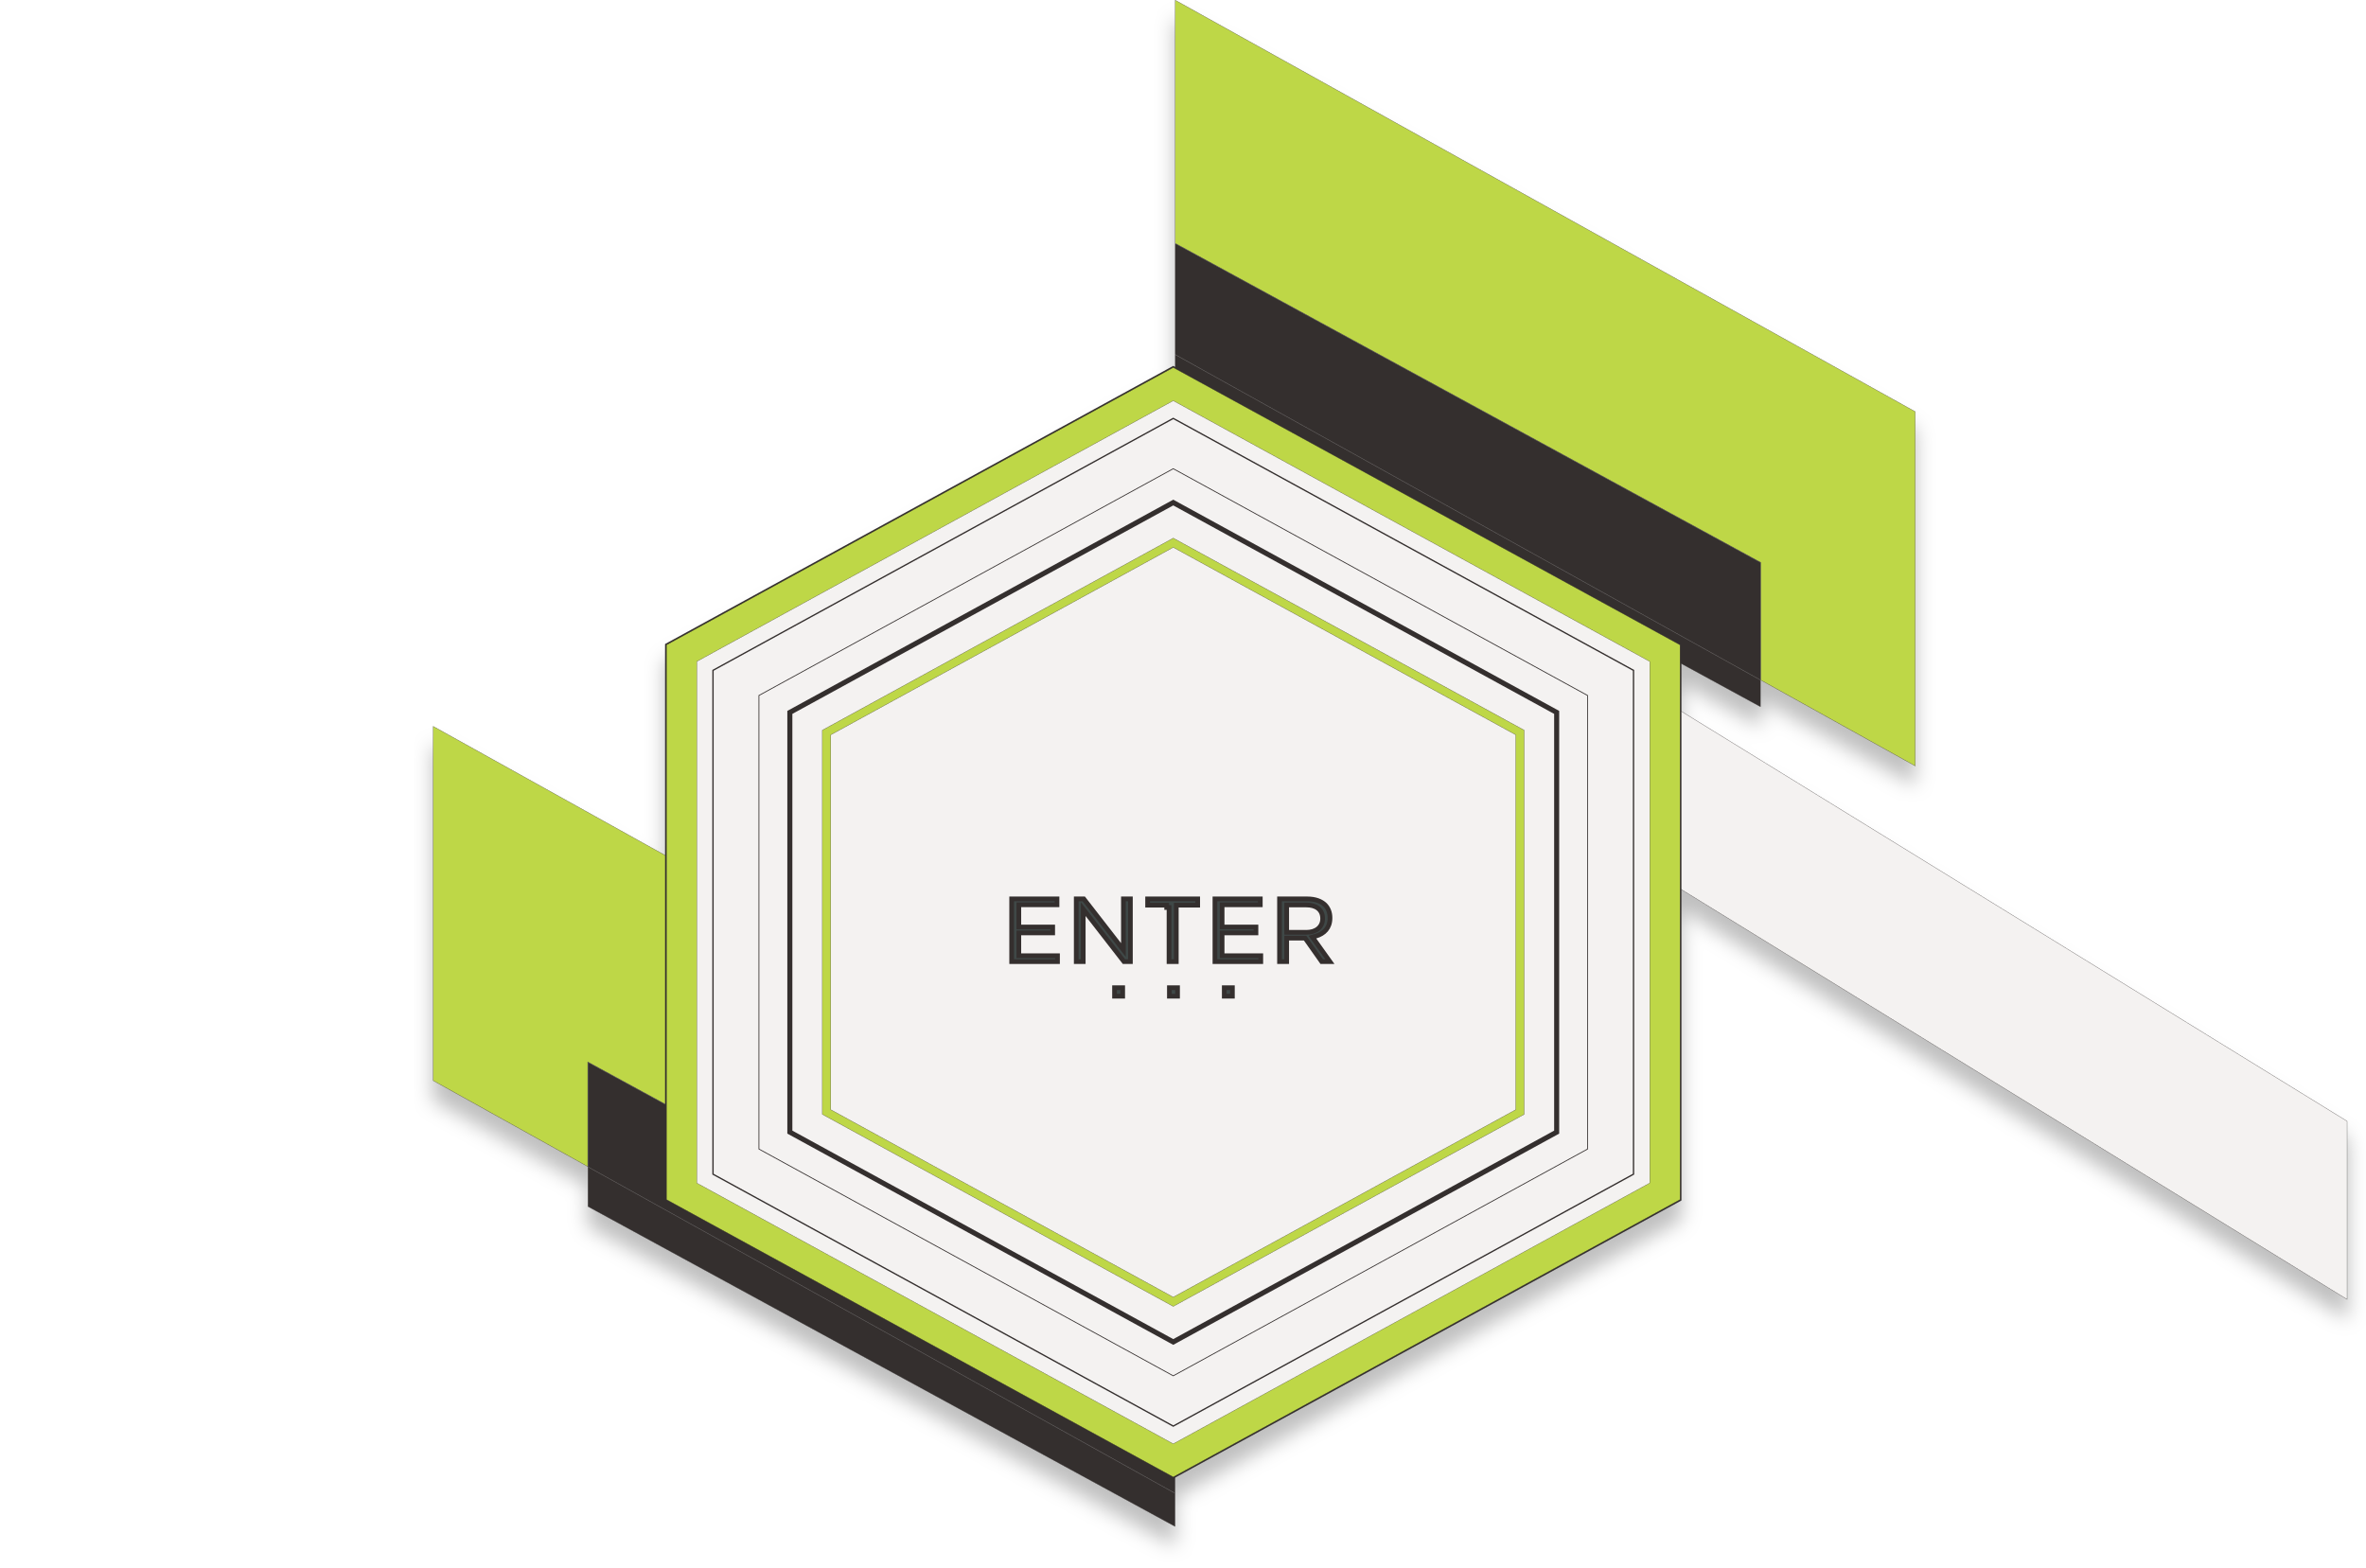
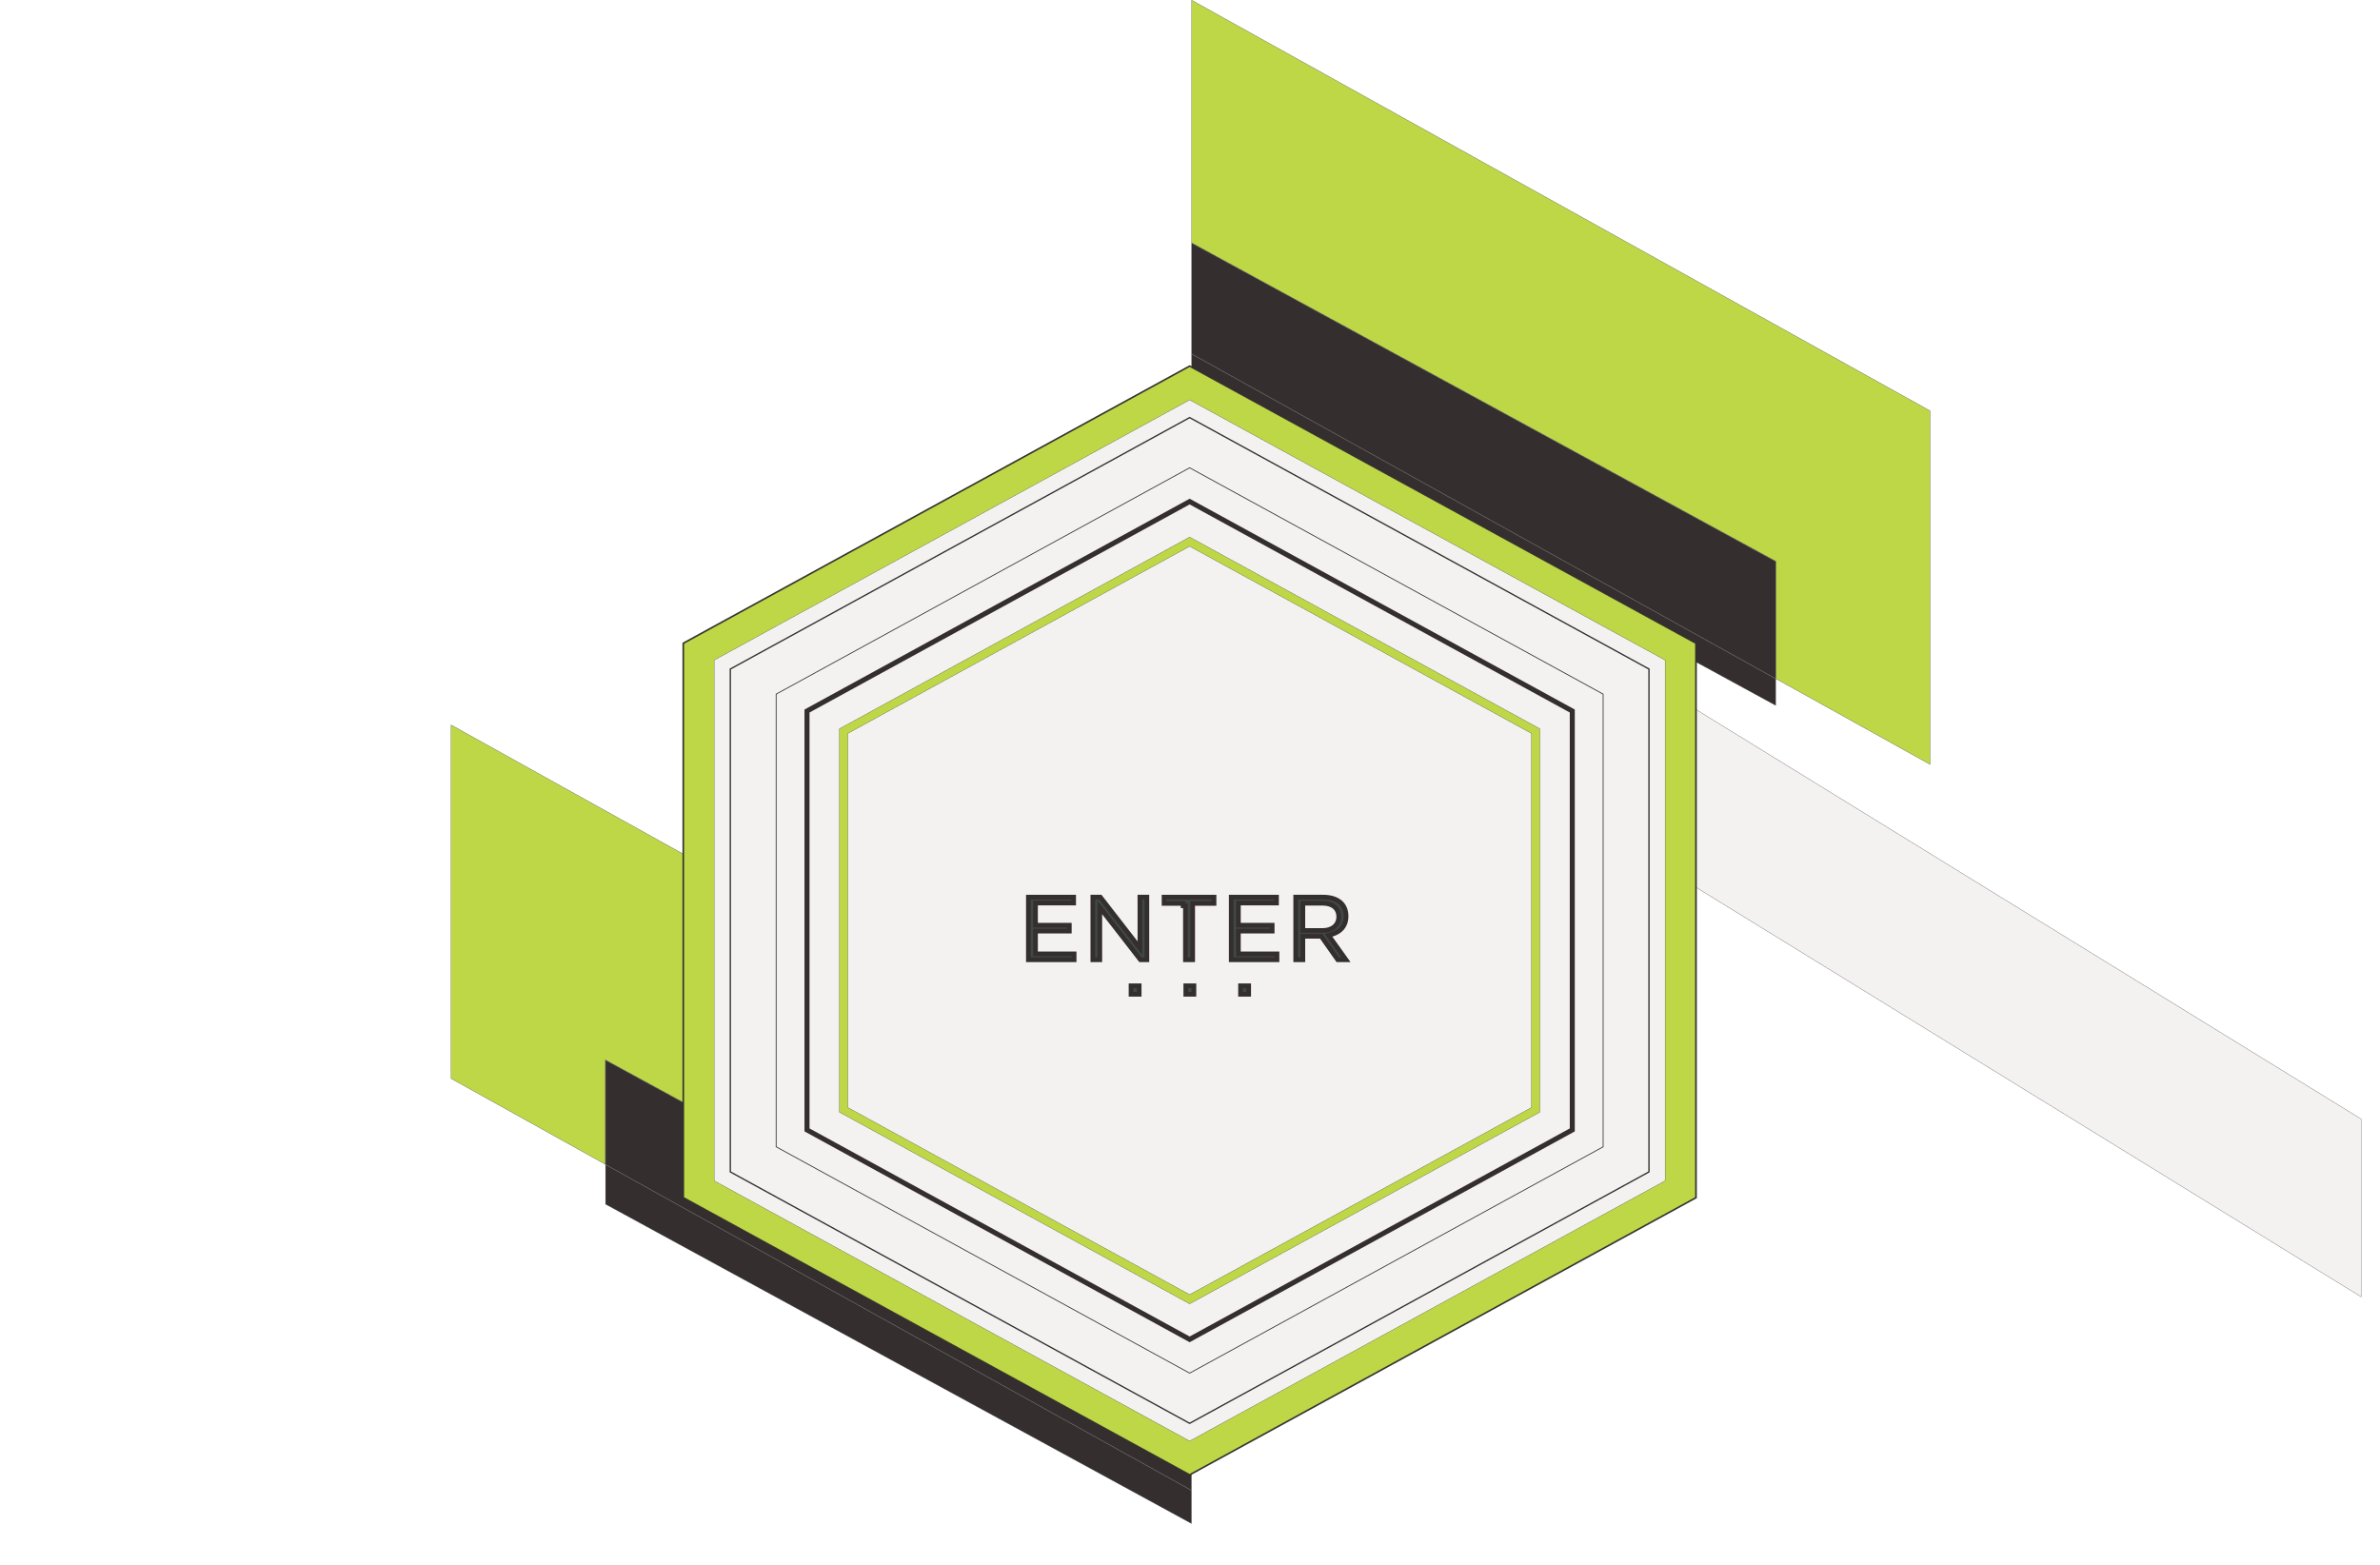
- <svg xmlns="http://www.w3.org/2000/svg" width="504" height="334" viewBox="0 0 504 334" fill="none">
-   <g id="EnterImgC" filter="url(#filter0_d)">
-     <g id="EnterImg">
-       <g id="lower-strips">
-         <path id="lower-green1" d="M92.283 154.746L250.3 242.624V294.416L125.24 226.251L125.198 226.228V226.276V248.525L92.283 230.22V154.746Z" fill="#BED747" stroke="#342F2E" stroke-width="0.056" />
-         <path id="lower-black1" d="M250.3 318.098L125.254 248.557V226.324L250.3 294.48V318.098Z" fill="#342F2E" stroke="#342F2E" stroke-width="0.056" />
-         <path id="lower-black2" d="M250.3 325.195L125.255 257.039V248.621L250.3 318.163V325.195Z" fill="#342F2E" stroke="#342F2E" stroke-width="0.056" />
-       </g>
-       <g id="central">
-         <path id="central-gray1" d="M249.901 84.887L499.972 238.864V276.82L249.901 122.842V84.887Z" fill="#F4F2F1" stroke="#342F2E" stroke-width="0.056" />
-         <path id="center-hexa" d="M249.924 84.764L351.965 140.623V252.337L249.924 308.196L147.884 252.337V140.623L249.924 84.764Z" fill="#F4F2F1" stroke="#342F2E" stroke-width="0.056" />
-       </g>
-       <g id="upper-strips">
-         <path id="upper-green1" d="M375.055 119.826V119.809L375.04 119.801L250.357 51.843V0.048L407.971 87.701V163.175L375.055 144.87V119.826Z" fill="#BED747" stroke="#342F2E" stroke-width="0.056" />
-         <path id="upper-black1" d="M374.998 150.559L250.357 82.623V75.587L374.998 144.903V150.559Z" fill="#342F2E" stroke="#342F2E" stroke-width="0.056" />
-         <path id="upper-black2" d="M374.998 144.838L250.357 75.522V51.907L374.998 119.843V144.838Z" fill="#342F2E" stroke="#342F2E" stroke-width="0.056" />
+ <svg xmlns="http://www.w3.org/2000/svg" class="svg__enter" width="508" height="334" viewBox="0 0 508 334" fill="none">
+   <g id="EnterImg">
+     <g id="lower-strips">
+       <path id="lower-green1" d="M96.283 154.746L254.3 242.624V294.416L129.24 226.251L129.198 226.228V226.276V248.525L96.283 230.22V154.746Z" fill="#BED747" stroke="#342F2E" stroke-width="0.056" />
+       <path id="lower-black1" d="M254.3 318.098L129.254 248.557V226.324L254.3 294.48V318.098Z" fill="#342F2E" stroke="#342F2E" stroke-width="0.056" />
+       <path id="lower-black2" d="M254.3 325.195L129.255 257.039V248.621L254.3 318.163V325.195Z" fill="#342F2E" stroke="#342F2E" stroke-width="0.056" />
+     </g>
+     <g id="aside">
+       <path id="aside-gray1" d="M253.901 84.887L503.972 238.864V276.82L253.901 122.842V84.887Z" fill="#F4F2F1" stroke="#342F2E" stroke-width="0.056" />
+     </g>
+     <g id="upper-strips">
+       <path id="upper-green1" d="M379.055 119.826V119.809L379.04 119.801L254.357 51.843V0.048L411.971 87.701V163.175L379.055 144.87V119.826Z" fill="#BED747" stroke="#342F2E" stroke-width="0.056" />
+       <path id="upper-black1" d="M378.998 150.559L254.357 82.623V75.587L378.998 144.903V150.559Z" fill="#342F2E" stroke="#342F2E" stroke-width="0.056" />
+       <path id="upper-black2" d="M378.998 144.838L254.357 75.522V51.907L378.998 119.843V144.838Z" fill="#342F2E" stroke="#342F2E" stroke-width="0.056" />
+     </g>
+     <g id="central">
+       <path id="center-hexa" d="M253.924 84.764L355.965 140.623V252.337L253.924 308.196L151.884 252.337V140.623L253.924 84.764Z" fill="#F4F2F1" stroke="#342F2E" stroke-width="0.056" />
+       <g id="enter-label">
+         <g id="text-group">
+           <path id="E-txt" d="M221.528 203.609H229.267V204.866H219.503V191.5H229.163V192.758H221.528H221.028V193.258V196.993V197.493H221.528H228.24V198.75H221.528H221.028V199.25V203.109V203.609H221.528Z" fill="#3F4847" stroke="#342F2E" />
+           <path id="N-txt" d="M243.309 200.933V191.5H244.796V204.866H243.424L235.642 194.839L234.747 193.686V195.146V204.866H233.26V191.5H234.859L242.414 201.24L243.309 202.394V200.933Z" fill="#3F4847" stroke="#342F2E" />
+           <path id="T-txt" d="M252.523 192.84H248.463V191.5H259.131V192.84H255.071H254.571V193.34V204.866H253.023V193.34H252.523V192.84Z" fill="#3F4847" stroke="#342F2E" />
+           <path id="E-txt_2" d="M264.829 203.609H272.568V204.866H262.804V191.5H272.464V192.758H264.829H264.329V193.258V196.993V197.493H264.829H271.541V198.75H264.829H264.329V199.25V203.109V203.609H264.829Z" fill="#3F4847" stroke="#342F2E" />
+           <path id="R-txt" d="M283.975 200.22L287.294 204.866H285.545L282.161 200.07L282.011 199.858H281.752H278.589H278.089V200.358V204.866H276.561V191.5H282.473C284.183 191.5 285.462 192.003 286.268 192.79C286.929 193.468 287.314 194.405 287.314 195.537V195.578C287.314 196.651 286.994 197.478 286.471 198.101C285.943 198.729 285.18 199.182 284.245 199.448L283.562 199.643L283.975 200.22ZM278.589 192.799H278.089V193.299V198.123V198.623H278.589H282.286C283.273 198.623 284.134 198.366 284.759 197.856C285.395 197.339 285.744 196.593 285.744 195.72V195.679C285.744 194.777 285.413 194.028 284.766 193.518C284.136 193.022 283.267 192.799 282.267 192.799H278.589Z" fill="#3F4847" stroke="#342F2E" />
+         </g>
+         <g id="dot-group">
+           <path id="dot3" d="M264.789 210.422H266.523V212.235H264.789V210.422Z" fill="#3F4847" stroke="#342F2E" />
+           <path id="dot2" d="M253.102 210.422H254.836V212.235H253.102V210.422Z" fill="#3F4847" stroke="#342F2E" />
+           <path id="dot1" d="M241.416 210.422H243.15V212.235H241.416V210.422Z" fill="#3F4847" stroke="#342F2E" />
+         </g>
      </g>
      <g id="outer-hexa">
-         <path id="outer-hexa2" d="M357.897 255.586V137.374L249.925 78.269L141.952 137.374V255.586L249.925 314.692L357.897 255.586Z" stroke="#342F2E" stroke-width="0.564" stroke-miterlimit="10" />
-         <path id="outer-hexa1" d="M249.938 85.368L249.924 85.361L249.911 85.368L148.445 140.912L148.431 140.92V140.937V252.024V252.041L148.445 252.049L249.911 307.592L249.924 307.6L249.938 307.592L351.403 252.049L351.418 252.041V252.024V140.937V140.92L351.403 140.912L249.938 85.368ZM141.98 137.391L249.924 78.301L357.869 137.391V255.569L249.924 314.66L141.98 255.569V137.391Z" fill="#BED747" stroke="#342F2E" stroke-width="0.056" />
+         <path id="outer-hexa2" d="M361.897 255.586V137.374L253.925 78.269L145.952 137.374V255.586L253.925 314.692L361.897 255.586Z" stroke="#342F2E" stroke-width="0.564" stroke-miterlimit="10" />
+         <path id="outer-hexa1" d="M253.938 85.368L253.924 85.361L253.911 85.368L152.445 140.912L152.431 140.92V140.937V252.024V252.041L152.445 252.049L253.911 307.592L253.924 307.6L253.938 307.592L355.403 252.049L355.418 252.041V252.024V140.937V140.92L355.403 140.912L253.938 85.368ZM145.98 137.391L253.924 78.301L361.869 137.391V255.569L253.924 314.66L145.98 255.569V137.391Z" fill="#BED747" stroke="#342F2E" stroke-width="0.056" />
      </g>
      <g id="inner-hexa">
-         <path id="inner-hexa2" d="M331.597 241.189V151.771L249.925 107.062L168.252 151.771V241.189L249.925 285.898L331.597 241.189Z" stroke="#342F2E" stroke-width="1.072" stroke-miterlimit="10" />
-         <path id="inner-hexa1" d="M249.938 116.62L249.924 116.613L249.911 116.62L176.99 156.538L176.976 156.546V156.562V236.398V236.415L176.99 236.423L249.911 276.34L249.924 276.347L249.938 276.34L322.858 236.423L322.873 236.415V236.398V156.562V156.545L322.858 156.537L249.938 116.62ZM175.173 155.561L249.924 114.641L324.676 155.561V237.399L249.924 278.319L175.173 237.399V155.561Z" fill="#BED747" stroke="#342F2E" stroke-width="0.056" />
-         <path id="inner-hexa3" d="M338.183 244.794V148.166L249.924 99.852L161.665 148.166V244.794L249.924 293.108L338.183 244.794Z" stroke="#342F2E" stroke-width="0.169" stroke-miterlimit="10" />
-         <path id="inner-hexa4" d="M347.967 250.15V142.81L249.924 89.139L151.881 142.81V250.15L249.924 303.821L347.967 250.15Z" stroke="#342F2E" stroke-width="0.282" stroke-miterlimit="10" />
-       </g>
-     </g>
-     <g id="enter-label">
-       <g id="text-group">
-         <path id="E-txt" d="M217.528 203.609H225.267V204.866H215.503V191.5H225.163V192.758H217.528H217.028V193.258V196.993V197.493H217.528H224.24V198.75H217.528H217.028V199.25V203.109V203.609H217.528Z" fill="#3F4847" stroke="#342F2E" />
-         <path id="N-txt" d="M239.309 200.933V191.5H240.796V204.866H239.424L231.642 194.839L230.747 193.686V195.146V204.866H229.26V191.5H230.859L238.414 201.24L239.309 202.394V200.933Z" fill="#3F4847" stroke="#342F2E" />
-         <path id="T-txt" d="M248.523 192.84H244.463V191.5H255.131V192.84H251.071H250.571V193.34V204.866H249.023V193.34H248.523V192.84Z" fill="#3F4847" stroke="#342F2E" />
-         <path id="E-txt_2" d="M260.829 203.609H268.568V204.866H258.804V191.5H268.464V192.758H260.829H260.329V193.258V196.993V197.493H260.829H267.541V198.75H260.829H260.329V199.25V203.109V203.609H260.829Z" fill="#3F4847" stroke="#342F2E" />
-         <path id="R-txt" d="M279.975 200.22L283.294 204.866H281.545L278.161 200.07L278.011 199.858H277.752H274.589H274.089V200.358V204.866H272.561V191.5H278.473C280.183 191.5 281.462 192.003 282.268 192.79C282.929 193.468 283.314 194.405 283.314 195.537V195.578C283.314 196.651 282.994 197.478 282.471 198.101C281.943 198.729 281.18 199.182 280.245 199.448L279.562 199.643L279.975 200.22ZM274.589 192.799H274.089V193.299V198.123V198.623H274.589H278.286C279.273 198.623 280.134 198.366 280.759 197.856C281.395 197.339 281.744 196.593 281.744 195.72V195.679C281.744 194.777 281.413 194.028 280.766 193.518C280.136 193.022 279.267 192.799 278.267 192.799H274.589Z" fill="#3F4847" stroke="#342F2E" />
-       </g>
-       <g id="dot-group">
-         <path id="dot3" d="M260.789 210.422H262.523V212.235H260.789V210.422Z" fill="#3F4847" stroke="#342F2E" />
-         <path id="dot2" d="M249.102 210.422H250.836V212.235H249.102V210.422Z" fill="#3F4847" stroke="#342F2E" />
-         <path id="dot1" d="M237.416 210.422H239.15V212.235H237.416V210.422Z" fill="#3F4847" stroke="#342F2E" />
+         <path id="inner-hexa2" d="M335.597 241.189V151.771L253.925 107.062L172.252 151.771V241.189L253.925 285.898L335.597 241.189Z" stroke="#342F2E" stroke-width="1.072" stroke-miterlimit="10" />
+         <path id="inner-hexa1" d="M253.938 116.62L253.924 116.613L253.911 116.62L180.99 156.538L180.976 156.546V156.562V236.398V236.415L180.99 236.423L253.911 276.34L253.924 276.347L253.938 276.34L326.858 236.423L326.873 236.415V236.398V156.562V156.545L326.858 156.537L253.938 116.62ZM179.173 155.561L253.924 114.641L328.676 155.561V237.399L253.924 278.319L179.173 237.399V155.561Z" fill="#BED747" stroke="#342F2E" stroke-width="0.056" />
+         <path id="inner-hexa3" d="M342.183 244.794V148.166L253.924 99.852L165.665 148.166V244.794L253.924 293.108L342.183 244.794Z" stroke="#342F2E" stroke-width="0.169" stroke-miterlimit="10" />
+         <path id="inner-hexa4" d="M351.967 250.15V142.81L253.924 89.139L155.881 142.81V250.15L253.924 303.821L351.967 250.15Z" stroke="#342F2E" stroke-width="0.282" stroke-miterlimit="10" />
      </g>
    </g>
  </g>
  <defs>
-     <filter id="filter0_d" x="88.254" y="0" width="415.746" height="333.242" filterUnits="userSpaceOnUse" color-interpolation-filters="sRGB">
+     <filter id="filter0_d" x="0" y="0" width="508" height="333.242" filterUnits="userSpaceOnUse" color-interpolation-filters="sRGB">
      <feFlood flood-opacity="0" result="BackgroundImageFix" />
      <feColorMatrix in="SourceAlpha" type="matrix" values="0 0 0 0 0 0 0 0 0 0 0 0 0 0 0 0 0 0 127 0" />
      <feOffset dy="4" />
      <feGaussianBlur stdDeviation="2" />
      <feColorMatrix type="matrix" values="0 0 0 0 0 0 0 0 0 0 0 0 0 0 0 0 0 0 0.25 0" />
      <feBlend mode="normal" in2="BackgroundImageFix" result="effect1_dropShadow" />
      <feBlend mode="normal" in="SourceGraphic" in2="effect1_dropShadow" result="shape" />
    </filter>
  </defs>
</svg>
